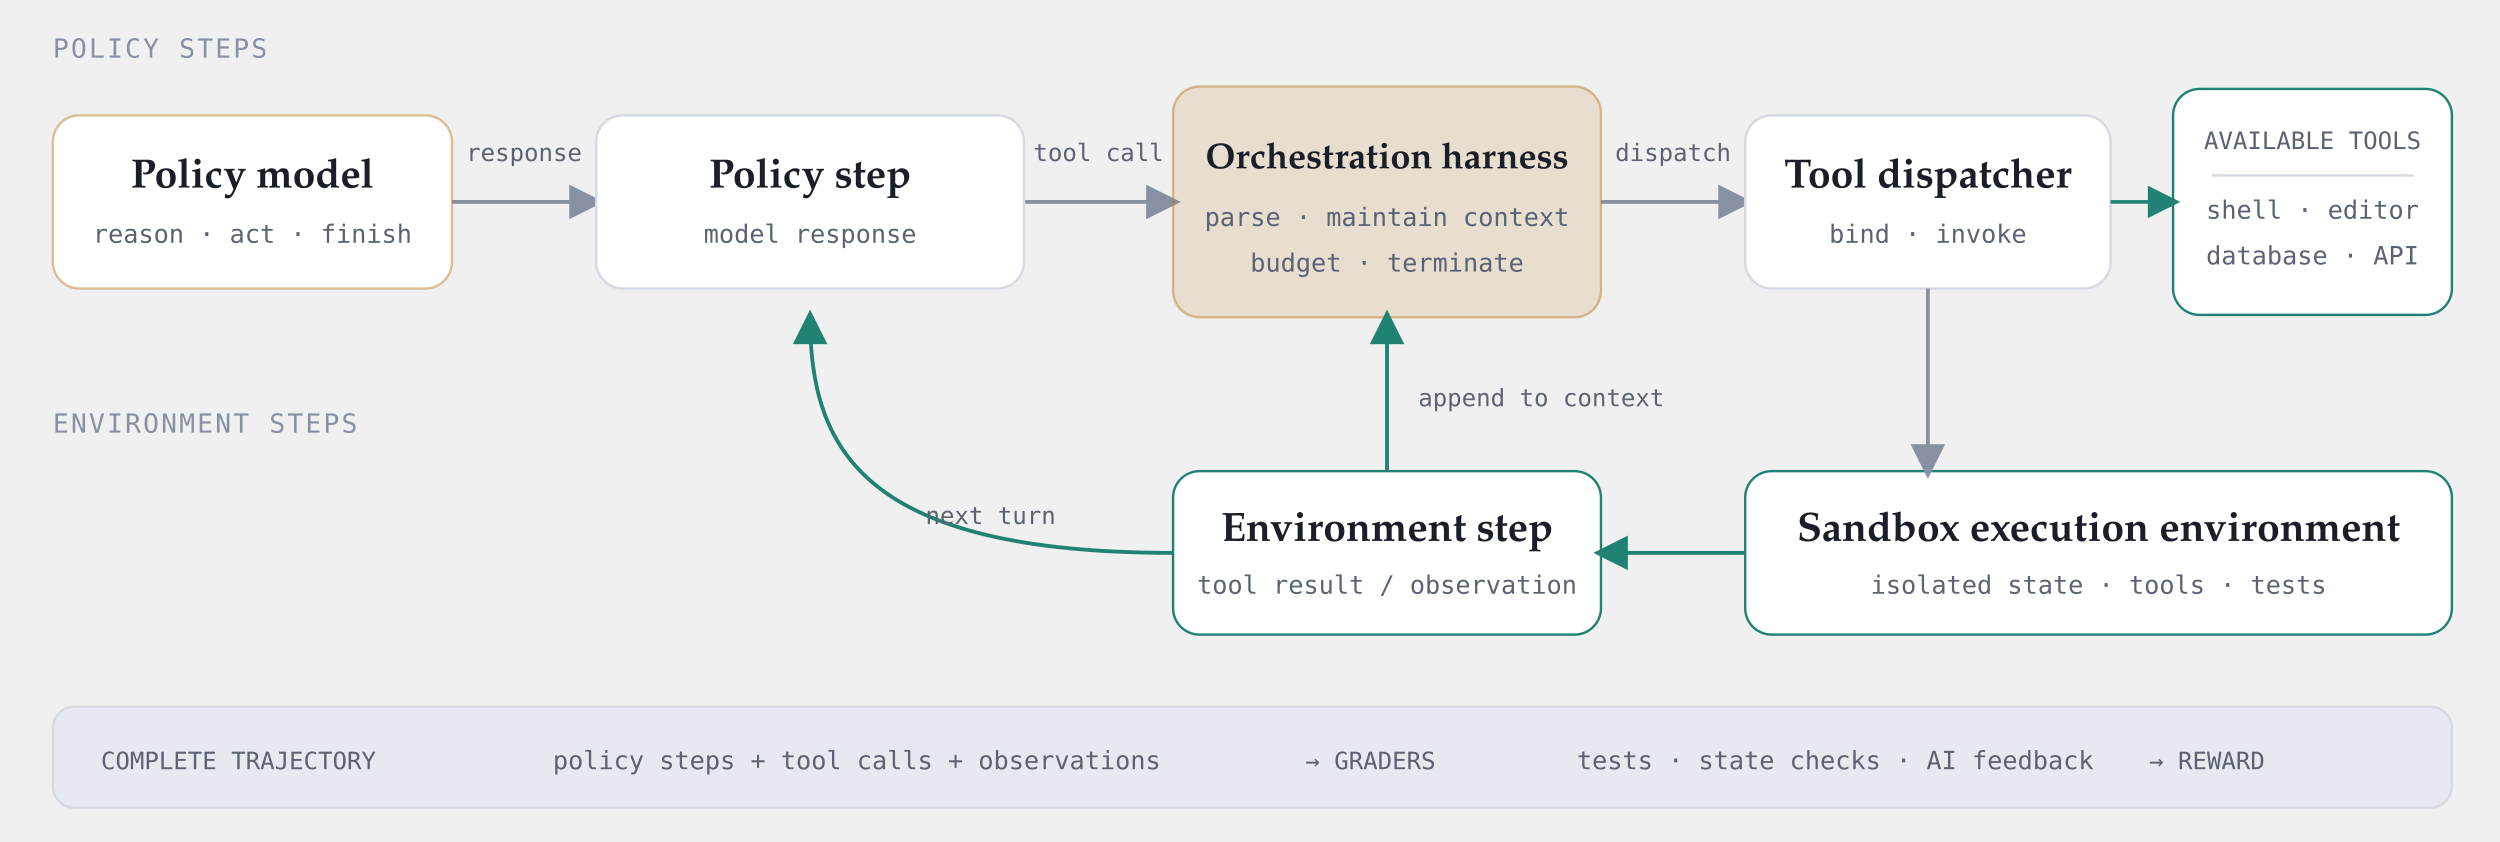
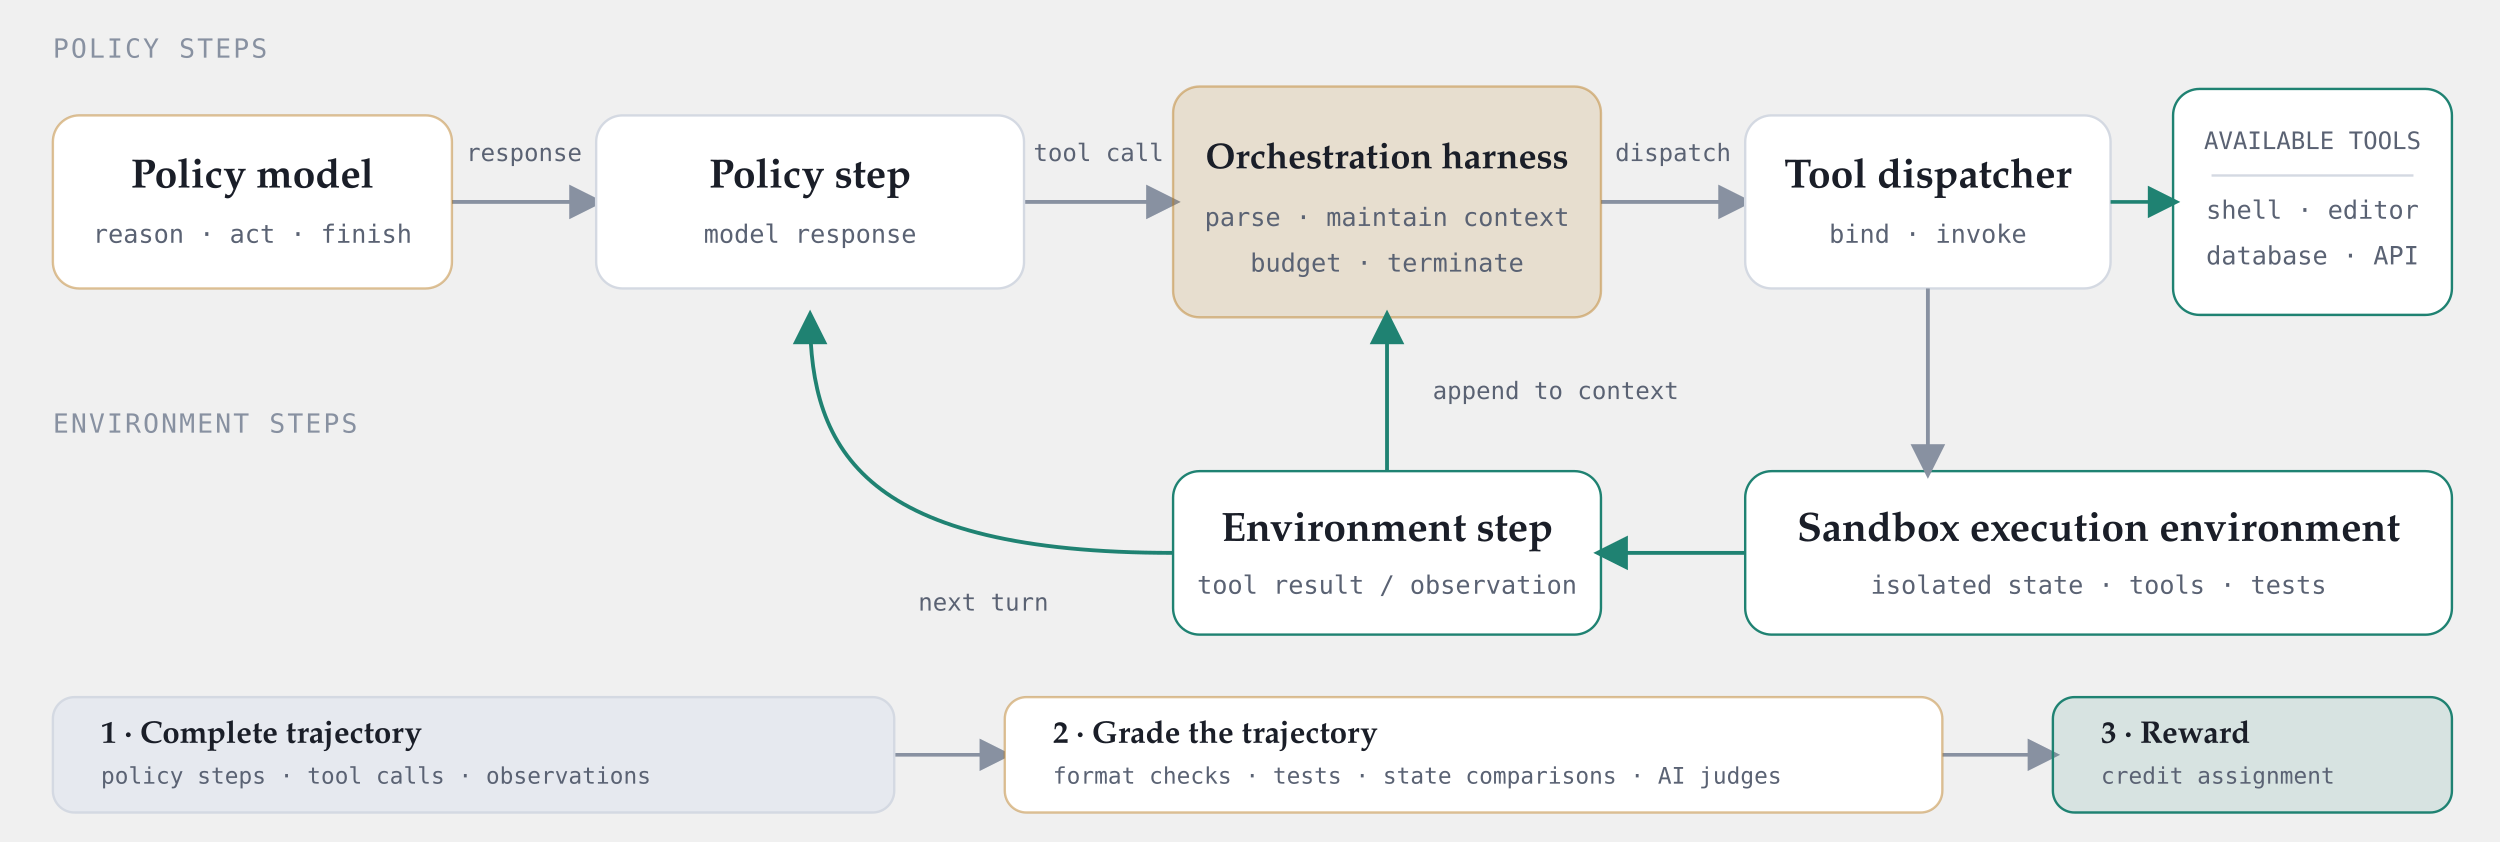
<svg xmlns="http://www.w3.org/2000/svg" viewBox="0 0 1040 350" role="img" aria-labelledby="title desc">
  <defs>
    <style>
      .lane{fill:#8891a1;font:11px ui-monospace,"SF Mono",Menlo,Consolas,monospace;letter-spacing:.08em}
      .title{fill:#1a1e28;font:600 17px ui-serif,"Iowan Old Style",Palatino,Georgia,serif}
      .compact{font-size:15px}
      .sub{fill:#5a6273;font:10.5px ui-monospace,"SF Mono",Menlo,Consolas,monospace}
      .small{fill:#5a6273;font:10px ui-monospace,"SF Mono",Menlo,Consolas,monospace}
      .edge{fill:#5a6273;font:10px ui-monospace,"SF Mono",Menlo,Consolas,monospace}
+       .eval-title{fill:#1a1e28;font:600 13px ui-serif,"Iowan Old Style",Palatino,Georgia,serif}
+       .eval-sub{fill:#5a6273;font:9.5px ui-monospace,"SF Mono",Menlo,Consolas,monospace}
    </style>
    <marker id="arrow" markerWidth="9" markerHeight="9" refX="7" refY="4.5" orient="auto">
      <path d="M0,0 L9,4.5 L0,9 z" fill="#8891a1" />
    </marker>
    <marker id="teal-arrow" markerWidth="9" markerHeight="9" refX="7" refY="4.5" orient="auto">
      <path d="M0,0 L9,4.5 L0,9 z" fill="#1f8272" />
    </marker>
  </defs>
  <text x="22" y="24" class="lane">POLICY STEPS</text>
  <text x="22" y="180" class="lane">ENVIRONMENT STEPS</text>
  <g fill="none" stroke="#8891a1" stroke-width="1.6" marker-end="url(#arrow)">
    <path d="M188,84 L248,84" />
    <path d="M426,84 L488,84" />
    <path d="M666,84 L726,84" />
  </g>
  <g class="edge">
    <text x="218" y="67" text-anchor="middle">response</text>
    <text x="457" y="67" text-anchor="middle">tool call</text>
    <text x="696" y="67" text-anchor="middle">dispatch</text>
  </g>
  <rect x="22" y="48" width="166" height="72" rx="11" fill="#fff" stroke="rgba(185,121,26,.45)" />
  <text x="105" y="78" text-anchor="middle" class="title">Policy model</text>
  <text x="105" y="101" text-anchor="middle" class="sub">reason · act · finish</text>
  <rect x="248" y="48" width="178" height="72" rx="11" fill="#fff" stroke="#d4d9e2" />
  <text x="337" y="78" text-anchor="middle" class="title">Policy step</text>
  <text x="337" y="101" text-anchor="middle" class="sub">model response</text>
  <rect x="488" y="36" width="178" height="96" rx="11" fill="rgba(185,121,26,.15)" stroke="rgba(185,121,26,.45)" />
  <text x="577" y="70" text-anchor="middle" class="title compact">Orchestration harness</text>
  <text x="577" y="94" text-anchor="middle" class="sub">parse · maintain context</text>
  <text x="577" y="113" text-anchor="middle" class="sub">budget · terminate</text>
  <rect x="726" y="48" width="152" height="72" rx="11" fill="#fff" stroke="#d4d9e2" />
  <text x="802" y="78" text-anchor="middle" class="title">Tool dispatcher</text>
  <text x="802" y="101" text-anchor="middle" class="sub">bind · invoke</text>
  <rect x="904" y="37" width="116" height="94" rx="11" fill="#fff" stroke="#1f8272" />
  <text x="962" y="62" text-anchor="middle" class="small">AVAILABLE TOOLS</text>
  <line x1="920" y1="73" x2="1004" y2="73" stroke="#d4d9e2" />
  <text x="962" y="91" text-anchor="middle" class="sub">shell · editor</text>
  <text x="962" y="110" text-anchor="middle" class="sub">database · API</text>
  <path d="M878,84 L904,84" fill="none" stroke="#1f8272" stroke-width="1.5" marker-end="url(#teal-arrow)" />
  <rect x="726" y="196" width="294" height="68" rx="11" fill="#fff" stroke="#1f8272" />
  <text x="873" y="225" text-anchor="middle" class="title">Sandbox execution environment</text>
  <text x="873" y="247" text-anchor="middle" class="sub">isolated state · tools · tests</text>
  <path d="M802,120 L802,196" fill="none" stroke="#8891a1" stroke-width="1.6" marker-end="url(#arrow)" />
  <rect x="488" y="196" width="178" height="68" rx="11" fill="#fff" stroke="#1f8272" />
  <text x="577" y="225" text-anchor="middle" class="title">Environment step</text>
  <text x="577" y="247" text-anchor="middle" class="sub">tool result / observation</text>
  <path d="M726,230 L666,230" fill="none" stroke="#1f8272" stroke-width="1.6" marker-end="url(#teal-arrow)" />
  <path d="M577,196 C577,168 577,158 577,132" fill="none" stroke="#1f8272" stroke-width="1.6" marker-end="url(#teal-arrow)" />
-   <text x="590" y="169" class="edge">append to context</text>
+   <text x="596" y="166" class="edge">append to context</text>
  <path d="M488,230 C360,230 337,188 337,132" fill="none" stroke="#1f8272" stroke-width="1.6" marker-end="url(#teal-arrow)" />
-   <text x="385" y="218" class="edge">next turn</text>
-   <rect x="22" y="294" width="998" height="42" rx="9" fill="#e6e9ef" stroke="#d4d9e2" />
-   <text x="42" y="320" class="small">COMPLETE TRAJECTORY</text>
-   <text x="230" y="320" class="sub">policy steps + tool calls + observations</text>
-   <text x="543" y="320" class="small">→ GRADERS</text>
-   <text x="656" y="320" class="sub">tests · state checks · AI feedback</text>
-   <text x="894" y="320" class="small">→ REWARD</text>
+   <text x="382" y="254" class="edge">next turn</text>
+   <g fill="none" stroke="#8891a1" stroke-width="1.5" marker-end="url(#arrow)">
+     <path d="M372,314 L418,314" />
+     <path d="M808,314 L854,314" />
+   </g>
+   <rect x="22" y="290" width="350" height="48" rx="9" fill="#e6e9ef" stroke="#d4d9e2" />
+   <text x="42" y="309" class="eval-title">1 · Complete trajectory</text>
+   <text x="42" y="326" class="eval-sub">policy steps · tool calls · observations</text>
+   <rect x="418" y="290" width="390" height="48" rx="9" fill="#fff" stroke="rgba(185,121,26,.45)" />
+   <text x="438" y="309" class="eval-title">2 · Grade the trajectory</text>
+   <text x="438" y="326" class="eval-sub">format checks · tests · state comparisons · AI judges</text>
+   <rect x="854" y="290" width="166" height="48" rx="9" fill="rgba(31,130,114,.12)" stroke="#1f8272" />
+   <text x="874" y="309" class="eval-title">3 · Reward</text>
+   <text x="874" y="326" class="eval-sub">credit assignment</text>
</svg>
